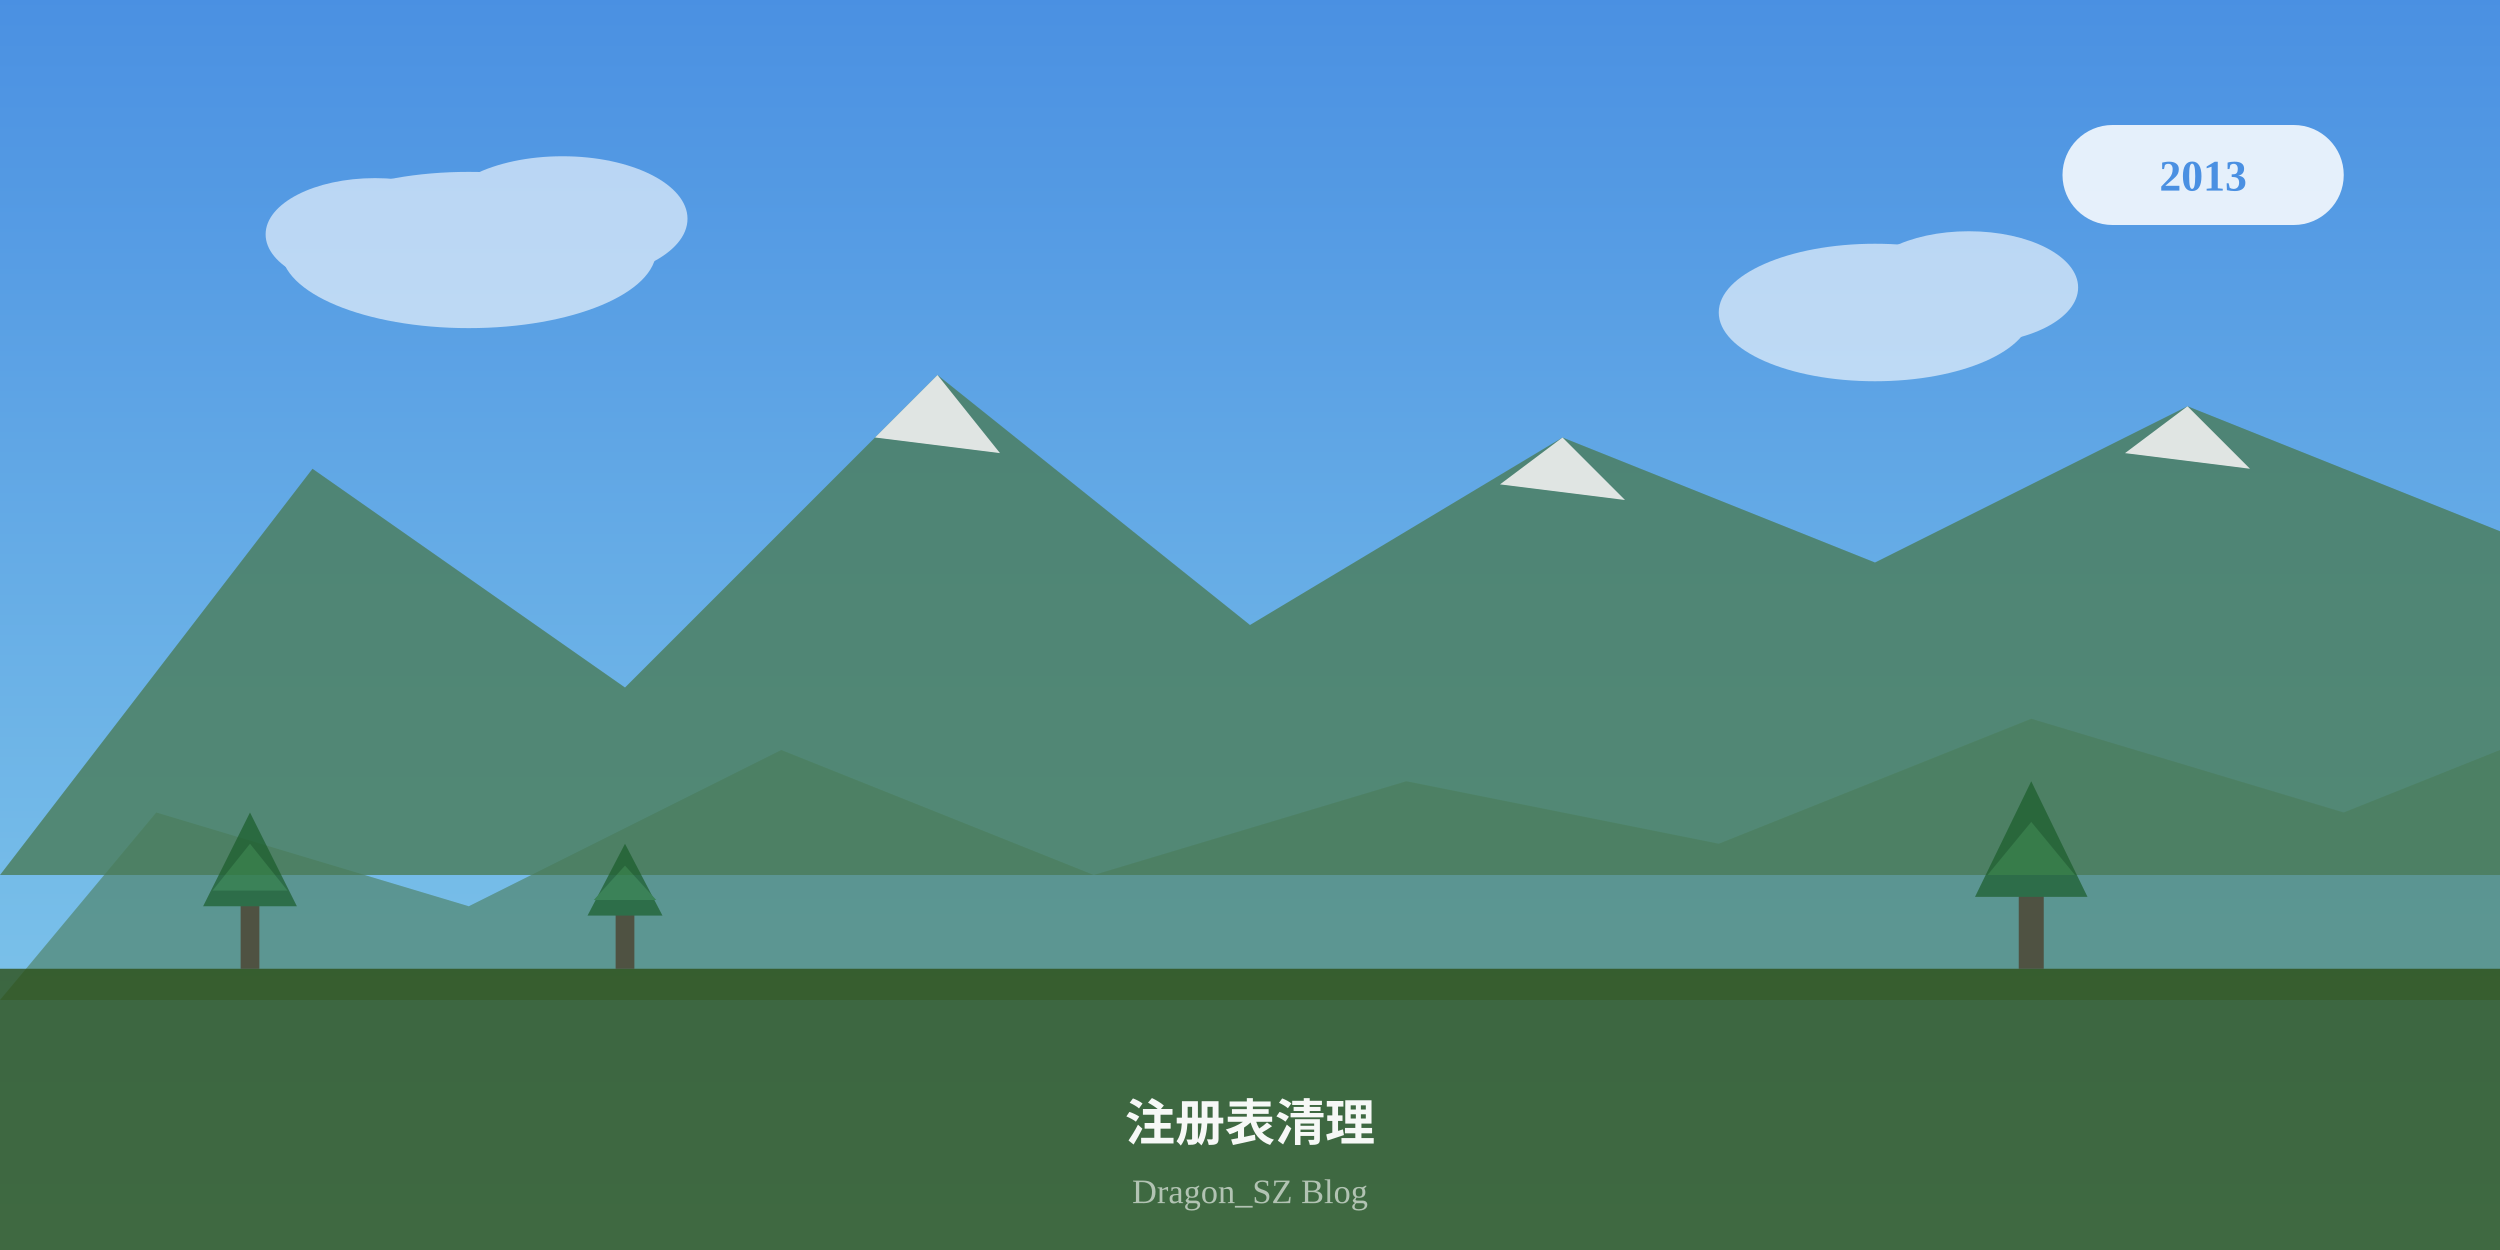
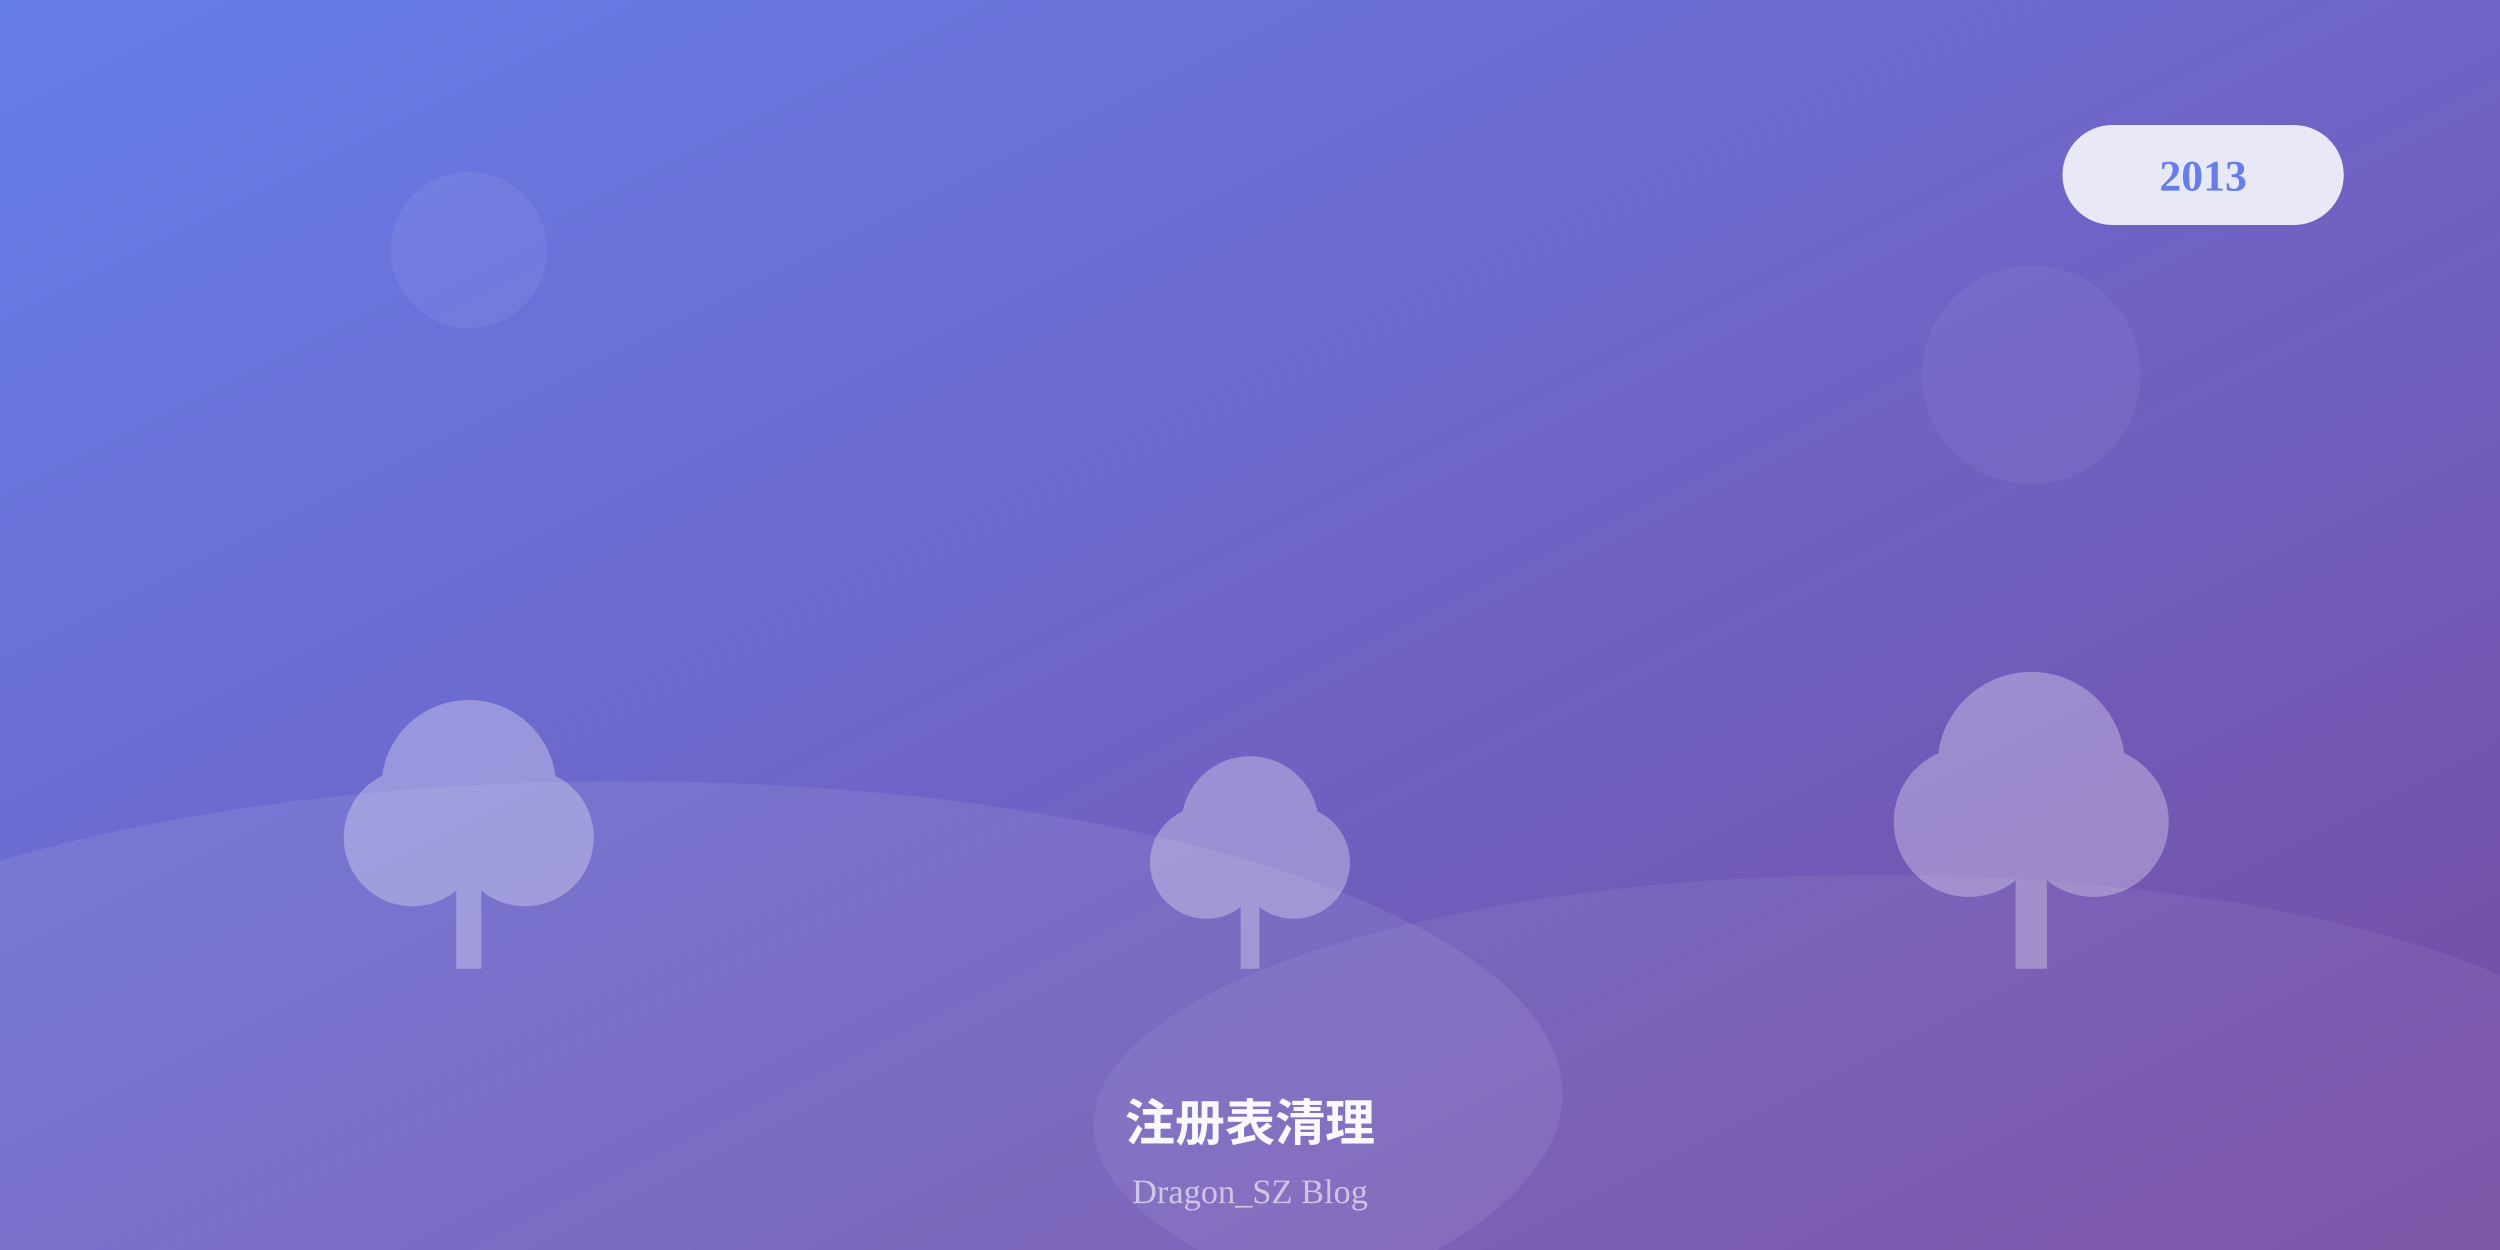
<svg xmlns="http://www.w3.org/2000/svg" viewBox="0 0 800 400" width="100%" height="100%">
  <defs>
-     <linearGradient id="sky" x1="0%" y1="0%" x2="0%" y2="100%">
-       <stop offset="0%" style="stop-color:#4a90e2;stop-opacity:1" />
-       <stop offset="100%" style="stop-color:#87ceeb;stop-opacity:1" />
+     <linearGradient id="bg" x1="0%" y1="0%" x2="100%" y2="100%">
+       <stop offset="0%" style="stop-color:#667eea;stop-opacity:1" />
+       <stop offset="100%" style="stop-color:#764ba2;stop-opacity:1" />
    </linearGradient>
  </defs>
-   <rect width="800" height="400" fill="url(#sky)" />
-   <g opacity="0.6">
-     <ellipse cx="150" cy="80" rx="60" ry="25" fill="white" />
-     <ellipse cx="180" cy="70" rx="40" ry="20" fill="white" />
-     <ellipse cx="120" cy="75" rx="35" ry="18" fill="white" />
-     <ellipse cx="600" cy="100" rx="50" ry="22" fill="white" />
-     <ellipse cx="630" cy="92" rx="35" ry="18" fill="white" />
-   </g>
-   <polygon points="0,280 100,150 200,220 300,120 400,200 500,140 600,180 700,130 800,170 800,280" fill="#4a7c59" opacity="0.8" />
-   <polygon points="280,140 300,120 320,145" fill="#f0f0f0" opacity="0.9" />
-   <polygon points="480,155 500,140 520,160" fill="#f0f0f0" opacity="0.9" />
-   <polygon points="680,145 700,130 720,150" fill="#f0f0f0" opacity="0.9" />
-   <polygon points="0,320 50,260 150,290 250,240 350,280 450,250 550,270 650,230 750,260 800,240 800,320" fill="#4a7c59" opacity="0.6" />
-   <rect x="0" y="310" width="800" height="90" fill="#2d5016" opacity="0.8" />
-   <g opacity="0.7">
-     <g transform="translate(80, 280)">
-       <rect x="-3" y="0" width="6" height="30" fill="#4a3520" />
-       <polygon points="0,-20 -15,10 15,10" fill="#1a5c2a" />
-       <polygon points="0,-10 -12,5 12,5" fill="#2d7a3e" />
+   <rect width="800" height="400" fill="url(#bg)" />
+   <ellipse cx="200" cy="350" rx="300" ry="100" fill="white" opacity="0.08" />
+   <ellipse cx="600" cy="360" rx="250" ry="80" fill="white" opacity="0.06" />
+   <g opacity="0.3">
+     <g transform="translate(150, 260)">
+       <rect x="-4" y="0" width="8" height="50" fill="white" />
+       <circle cx="0" cy="-8" r="28" fill="white" />
+       <circle cx="-18" cy="8" r="22" fill="white" />
+       <circle cx="18" cy="8" r="22" fill="white" />
    </g>
-     <g transform="translate(200, 285)">
-       <rect x="-3" y="0" width="6" height="25" fill="#4a3520" />
-       <polygon points="0,-15 -12,8 12,8" fill="#1a5c2a" />
-       <polygon points="0,-8 -10,3 10,3" fill="#2d7a3e" />
+     <g transform="translate(400, 270)">
+       <rect x="-3" y="0" width="6" height="40" fill="white" />
+       <circle cx="0" cy="-6" r="22" fill="white" />
+       <circle cx="-14" cy="6" r="18" fill="white" />
+       <circle cx="14" cy="6" r="18" fill="white" />
    </g>
-     <g transform="translate(650, 275)">
-       <rect x="-4" y="0" width="8" height="35" fill="#4a3520" />
-       <polygon points="0,-25 -18,12 18,12" fill="#1a5c2a" />
-       <polygon points="0,-12 -14,5 14,5" fill="#2d7a3e" />
+     <g transform="translate(650, 255)">
+       <rect x="-5" y="0" width="10" height="55" fill="white" />
+       <circle cx="0" cy="-10" r="30" fill="white" />
+       <circle cx="-20" cy="8" r="24" fill="white" />
+       <circle cx="20" cy="8" r="24" fill="white" />
    </g>
  </g>
+   <circle cx="150" cy="80" r="25" fill="white" opacity="0.06" />
+   <circle cx="650" cy="120" r="35" fill="white" opacity="0.05" />
  <g transform="translate(660, 40)">
    <rect width="90" height="32" rx="16" fill="white" opacity="0.85" />
-     <text x="45" y="21" text-anchor="middle" font-size="14" font-weight="bold" fill="#4a90e2">2013</text>
+     <text x="45" y="21" text-anchor="middle" font-size="14" font-weight="bold" fill="#667eea">2013</text>
  </g>
  <text x="400" y="365" text-anchor="middle" font-size="16" font-weight="bold" fill="white" opacity="0.95">注册表清理</text>
  <text x="400" y="385" text-anchor="middle" font-size="11" fill="white" opacity="0.6">Dragon_SZ Blog</text>
</svg>
